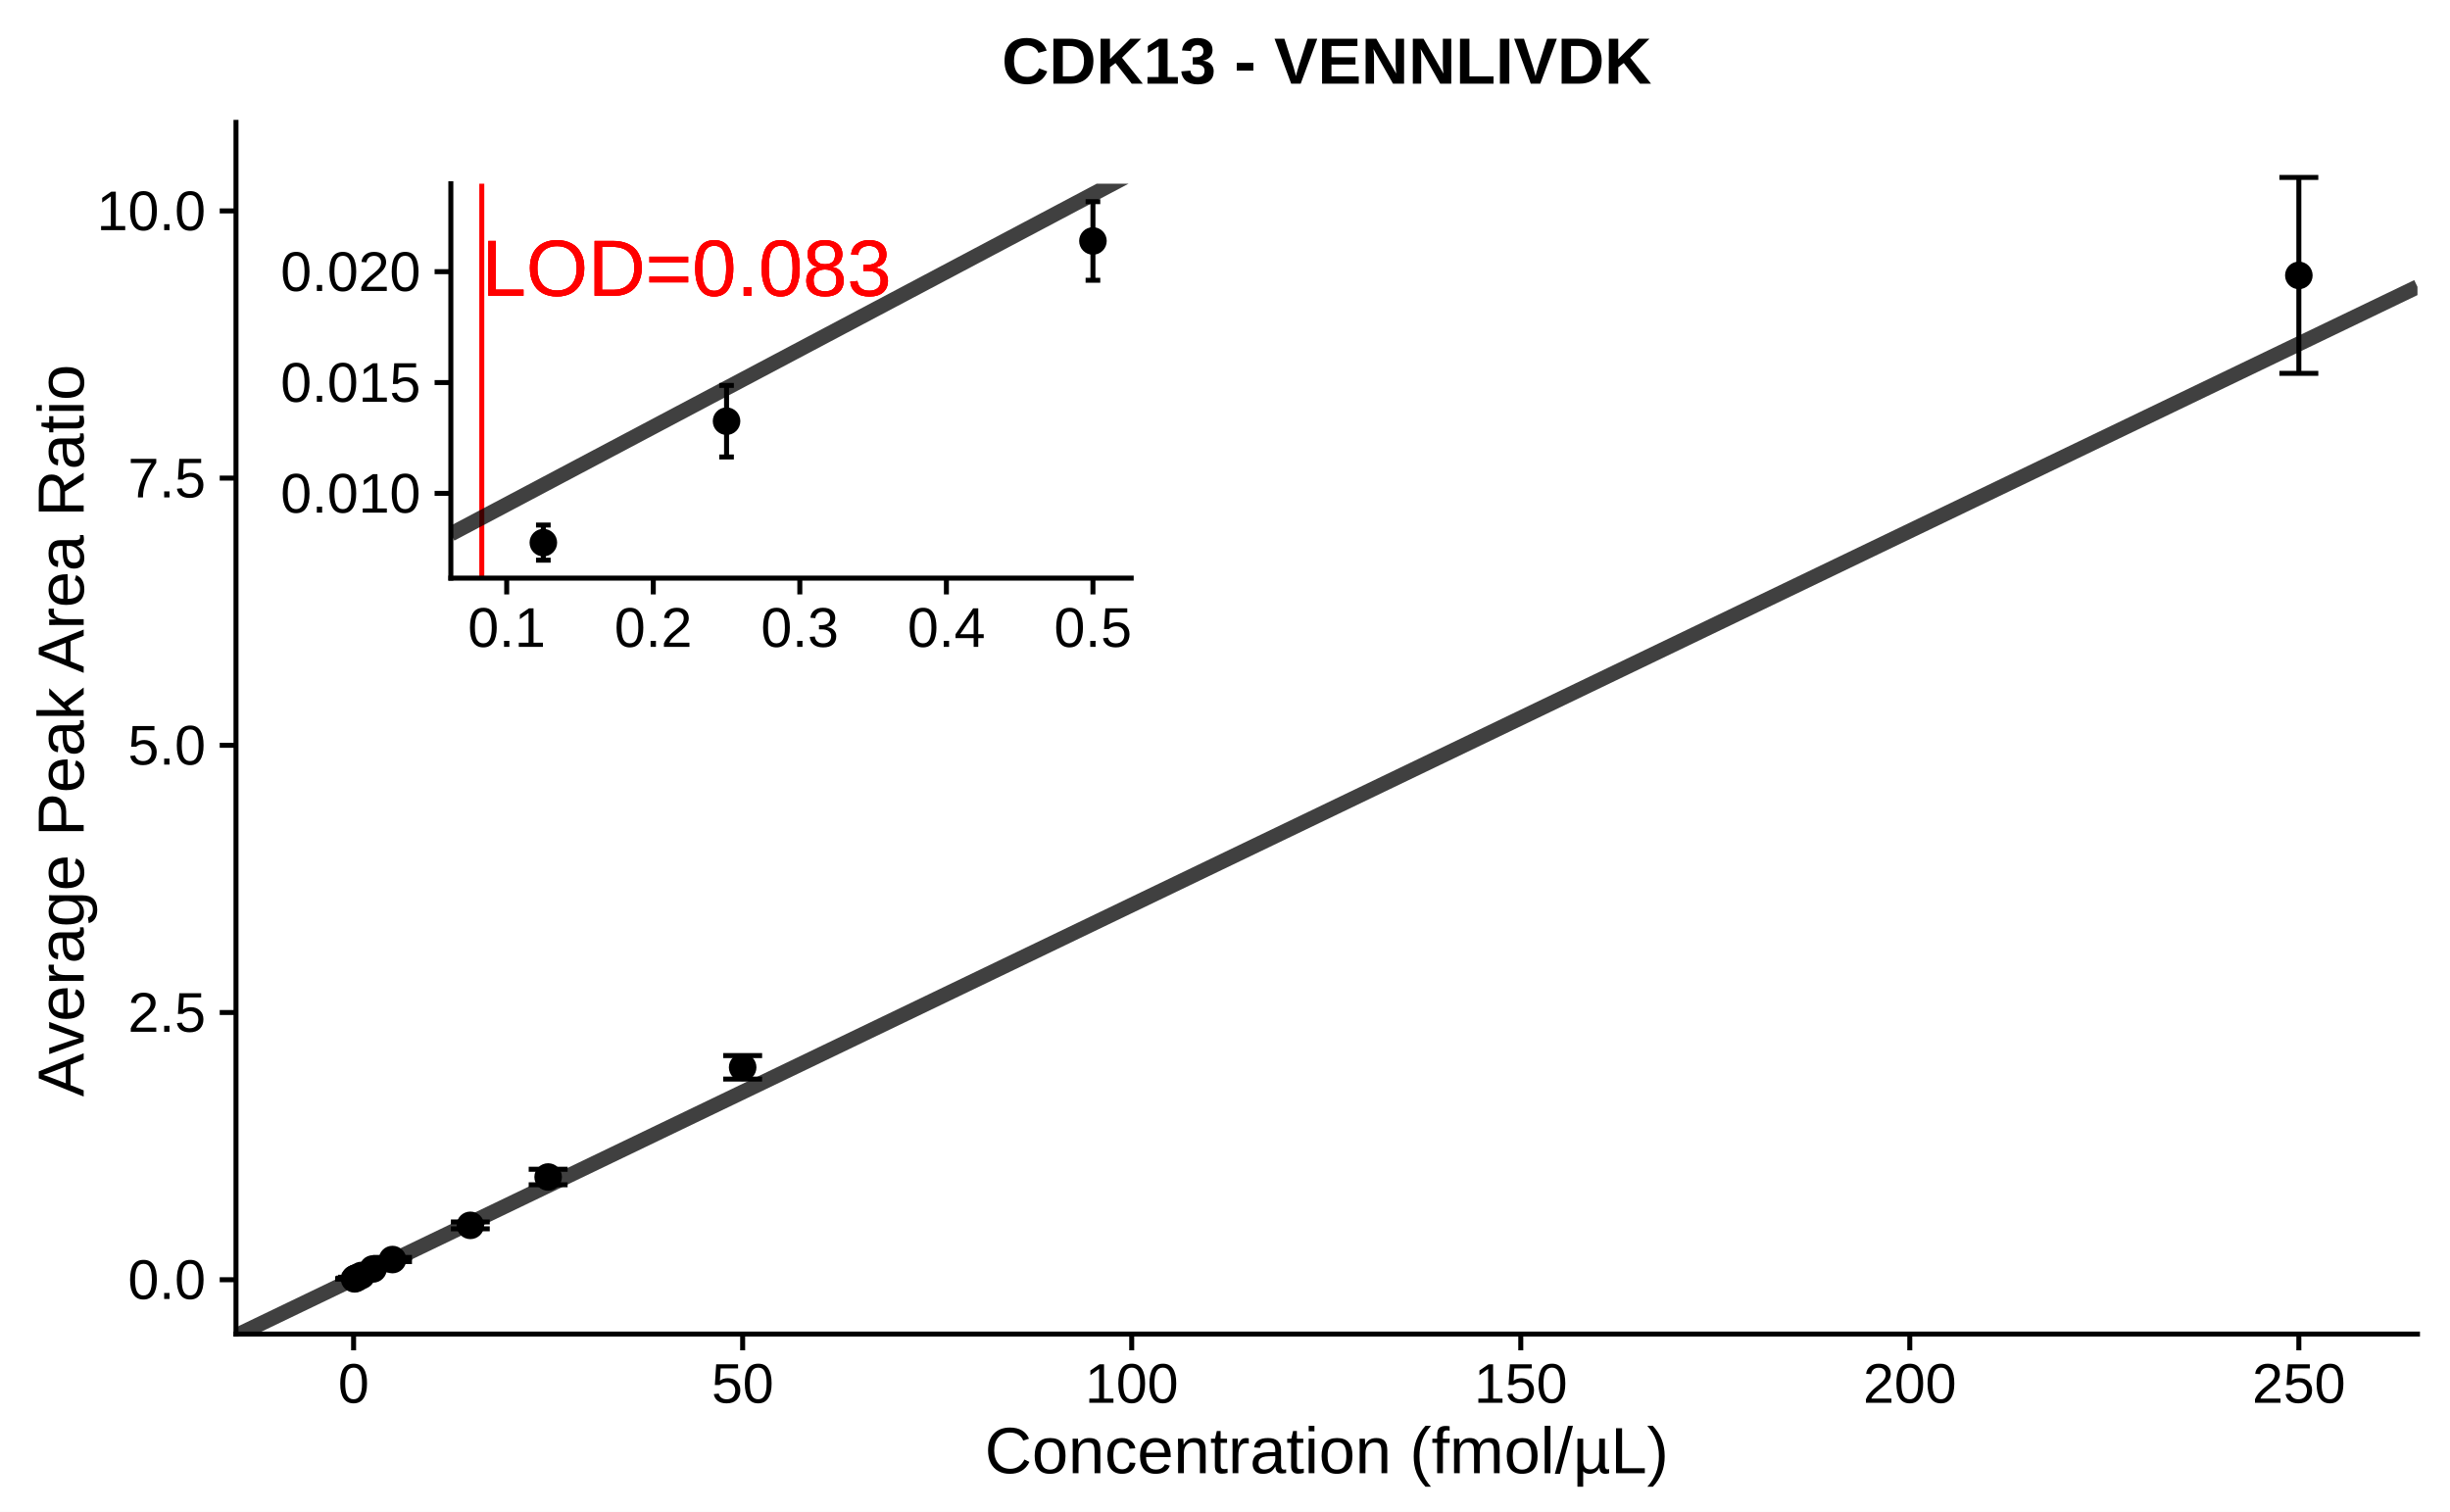
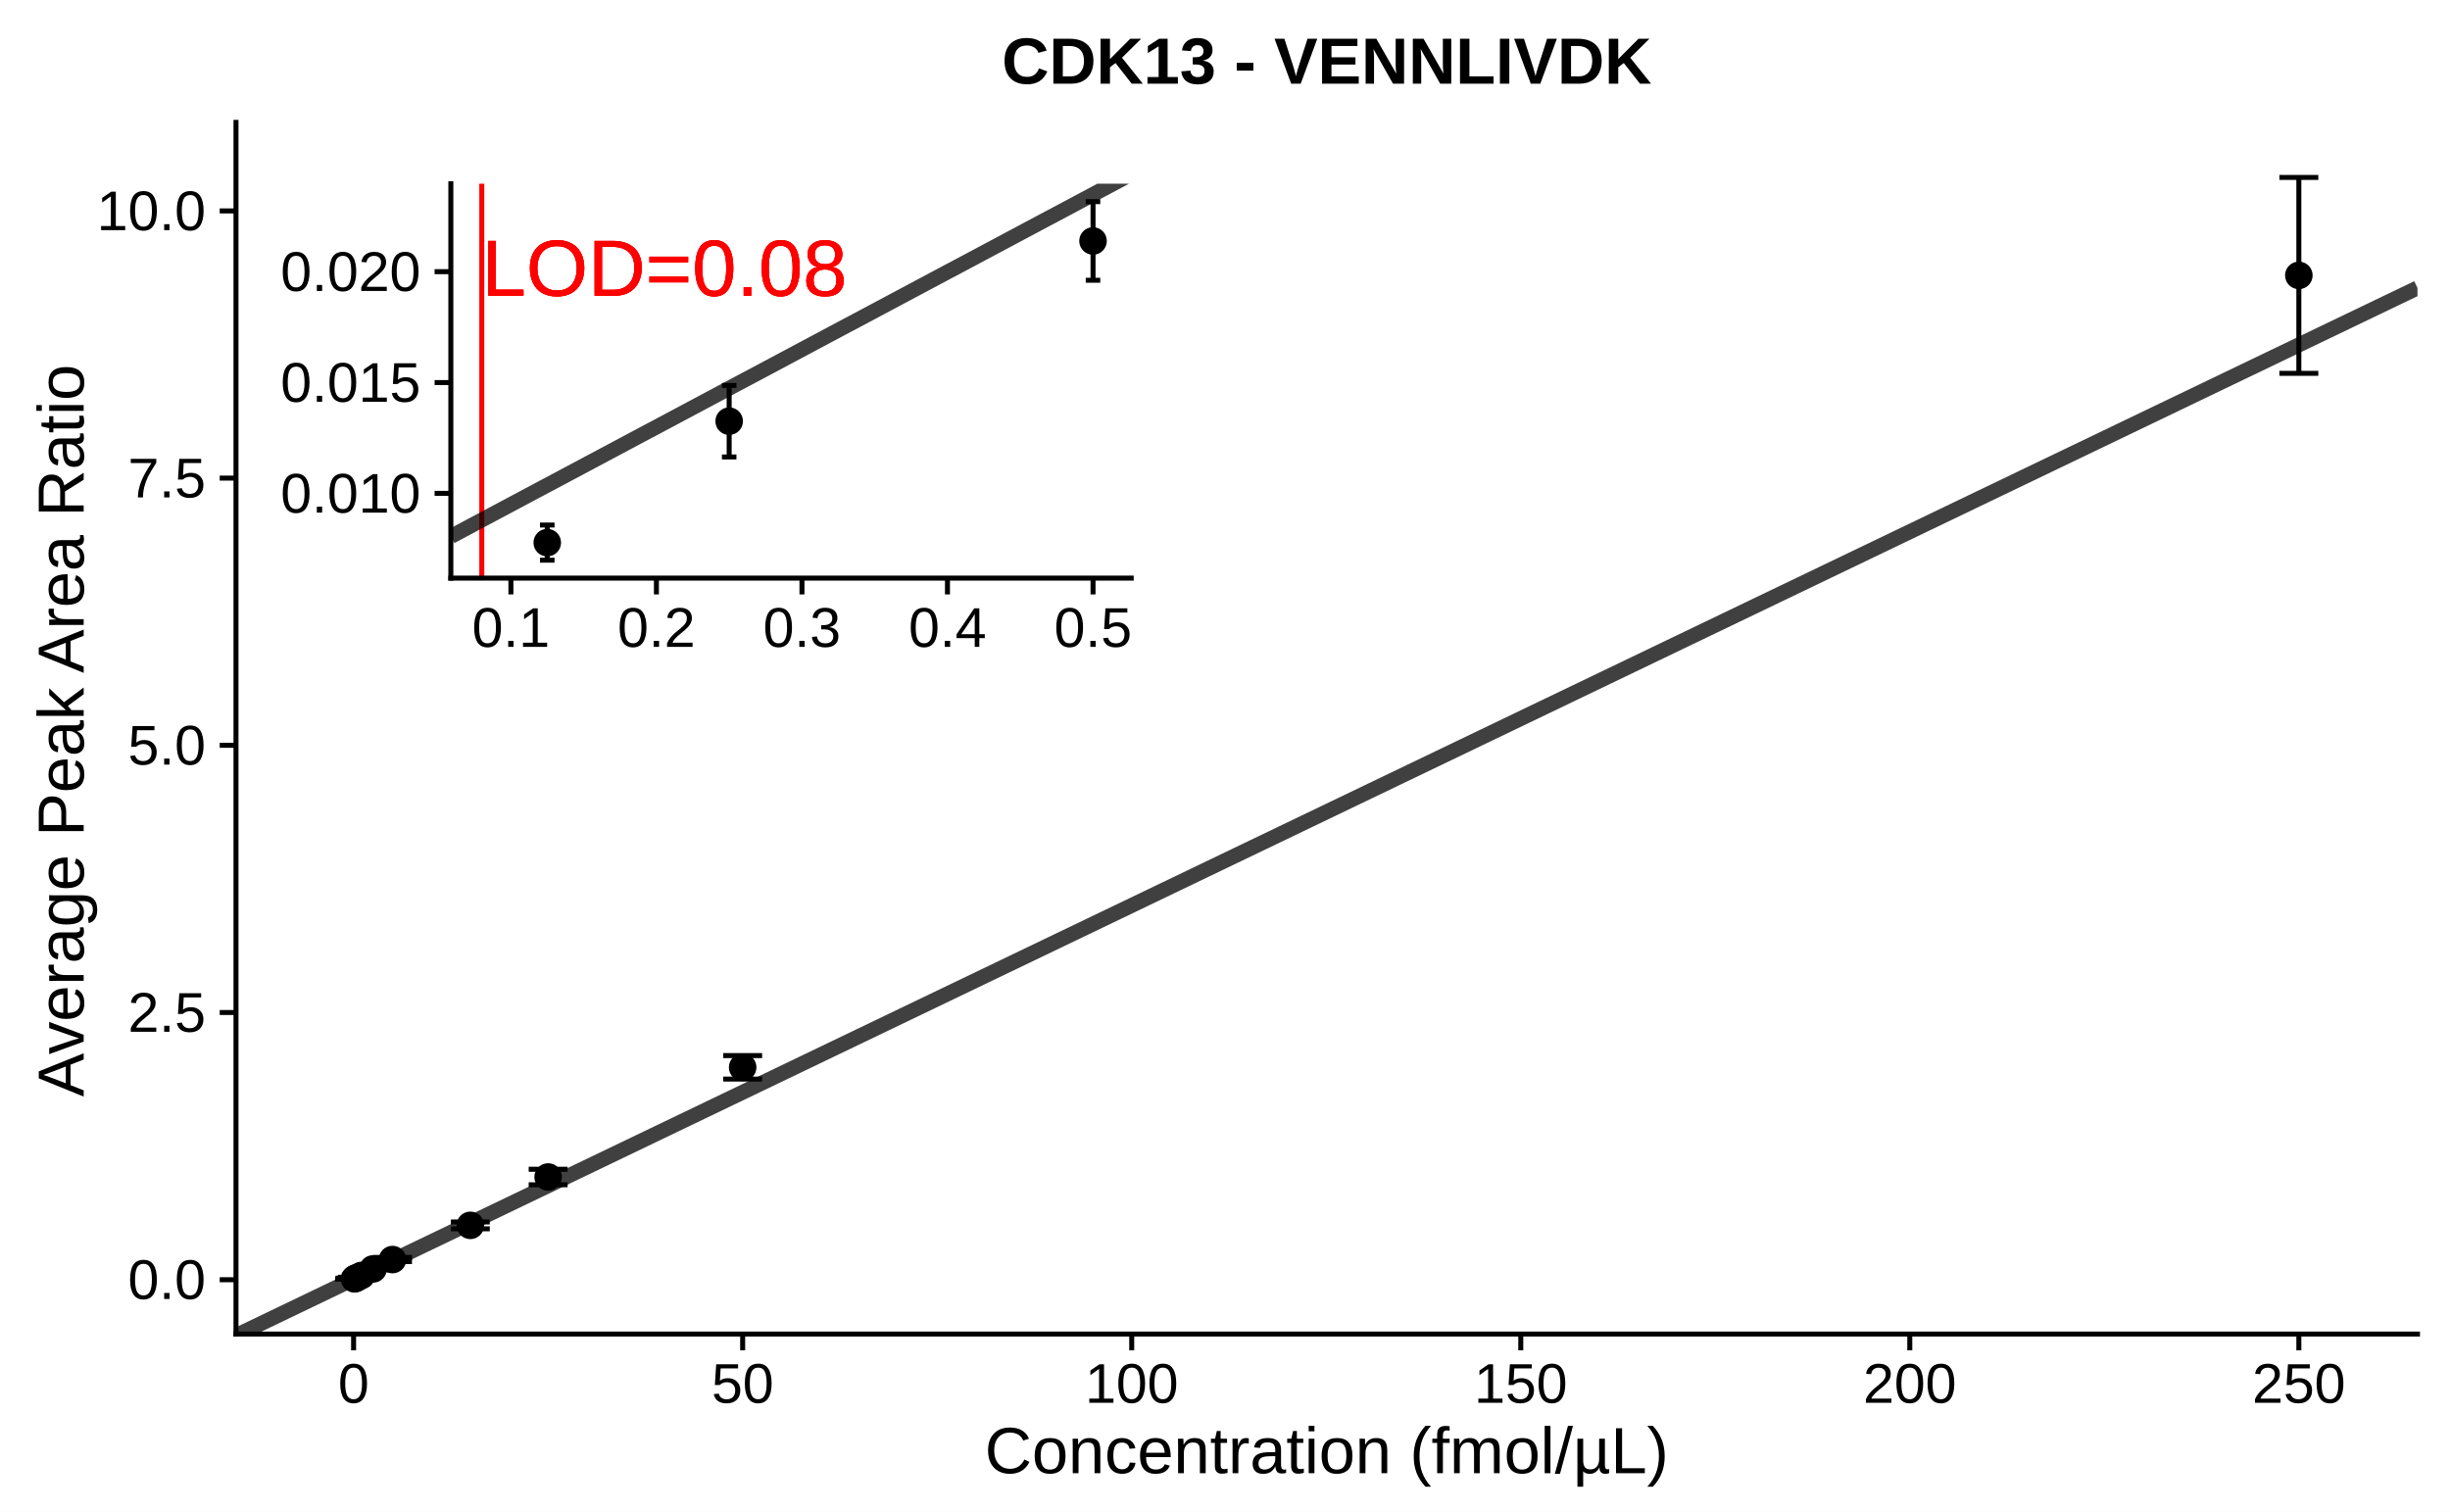
<svg xmlns="http://www.w3.org/2000/svg" viewBox="0 0 525.00 324.00">
  <defs>
    <style type="text/css">
    line, polyline, path, rect, circle {
      fill: none;
      stroke: #000000;
      stroke-linecap: round;
      stroke-linejoin: round;
      stroke-miterlimit: 10.00;
    }
  </style>
  </defs>
  <rect width="100%" height="100%" style="stroke: none; fill: #FFFFFF;" />
  <defs>
    <clipPath id="cpNTAuNTY2OXw1MTguMDI2fDI4NS44OXwyNi4yMTk1">
      <rect x="50.57" y="26.22" width="467.46" height="259.67" />
    </clipPath>
  </defs>
  <circle cx="75.98" cy="274.07" r="1.95pt" style="stroke-width: 0.71; fill: #000000;" clip-path="url(#cpNTAuNTY2OXw1MTguMDI2fDI4NS44OXwyNi4yMTk1)" />
  <circle cx="76.19" cy="273.94" r="1.95pt" style="stroke-width: 0.71; fill: #000000;" clip-path="url(#cpNTAuNTY2OXw1MTguMDI2fDI4NS44OXwyNi4yMTk1)" />
  <circle cx="76.61" cy="273.76" r="1.95pt" style="stroke-width: 0.71; fill: #000000;" clip-path="url(#cpNTAuNTY2OXw1MTguMDI2fDI4NS44OXwyNi4yMTk1)" />
  <circle cx="77.44" cy="273.34" r="1.95pt" style="stroke-width: 0.71; fill: #000000;" clip-path="url(#cpNTAuNTY2OXw1MTguMDI2fDI4NS44OXwyNi4yMTk1)" />
  <circle cx="79.94" cy="271.94" r="1.95pt" style="stroke-width: 0.71; fill: #000000;" clip-path="url(#cpNTAuNTY2OXw1MTguMDI2fDI4NS44OXwyNi4yMTk1)" />
  <circle cx="84.11" cy="269.93" r="1.95pt" style="stroke-width: 0.71; fill: #000000;" clip-path="url(#cpNTAuNTY2OXw1MTguMDI2fDI4NS44OXwyNi4yMTk1)" />
  <circle cx="100.79" cy="262.60" r="1.95pt" style="stroke-width: 0.71; fill: #000000;" clip-path="url(#cpNTAuNTY2OXw1MTguMDI2fDI4NS44OXwyNi4yMTk1)" />
  <circle cx="117.46" cy="252.24" r="1.95pt" style="stroke-width: 0.71; fill: #000000;" clip-path="url(#cpNTAuNTY2OXw1MTguMDI2fDI4NS44OXwyNi4yMTk1)" />
  <circle cx="159.14" cy="228.74" r="1.95pt" style="stroke-width: 0.71; fill: #000000;" clip-path="url(#cpNTAuNTY2OXw1MTguMDI2fDI4NS44OXwyNi4yMTk1)" />
  <circle cx="492.61" cy="59.02" r="1.95pt" style="stroke-width: 0.71; fill: #000000;" clip-path="url(#cpNTAuNTY2OXw1MTguMDI2fDI4NS44OXwyNi4yMTk1)" />
  <polyline points="71.82,274.05 80.15,274.05 " style="stroke-width: 1.07; stroke-linecap: butt;" clip-path="url(#cpNTAuNTY2OXw1MTguMDI2fDI4NS44OXwyNi4yMTk1)" />
  <polyline points="75.98,274.05 75.98,274.09 " style="stroke-width: 1.07; stroke-linecap: butt;" clip-path="url(#cpNTAuNTY2OXw1MTguMDI2fDI4NS44OXwyNi4yMTk1)" />
  <polyline points="71.82,274.09 80.15,274.09 " style="stroke-width: 1.07; stroke-linecap: butt;" clip-path="url(#cpNTAuNTY2OXw1MTguMDI2fDI4NS44OXwyNi4yMTk1)" />
  <polyline points="72.02,273.91 80.36,273.91 " style="stroke-width: 1.07; stroke-linecap: butt;" clip-path="url(#cpNTAuNTY2OXw1MTguMDI2fDI4NS44OXwyNi4yMTk1)" />
  <polyline points="76.19,273.91 76.19,273.98 " style="stroke-width: 1.07; stroke-linecap: butt;" clip-path="url(#cpNTAuNTY2OXw1MTguMDI2fDI4NS44OXwyNi4yMTk1)" />
  <polyline points="72.02,273.98 80.36,273.98 " style="stroke-width: 1.07; stroke-linecap: butt;" clip-path="url(#cpNTAuNTY2OXw1MTguMDI2fDI4NS44OXwyNi4yMTk1)" />
  <polyline points="72.44,273.72 80.78,273.72 " style="stroke-width: 1.07; stroke-linecap: butt;" clip-path="url(#cpNTAuNTY2OXw1MTguMDI2fDI4NS44OXwyNi4yMTk1)" />
  <polyline points="76.61,273.72 76.61,273.80 " style="stroke-width: 1.07; stroke-linecap: butt;" clip-path="url(#cpNTAuNTY2OXw1MTguMDI2fDI4NS44OXwyNi4yMTk1)" />
  <polyline points="72.44,273.80 80.78,273.80 " style="stroke-width: 1.07; stroke-linecap: butt;" clip-path="url(#cpNTAuNTY2OXw1MTguMDI2fDI4NS44OXwyNi4yMTk1)" />
  <polyline points="73.27,273.25 81.61,273.25 " style="stroke-width: 1.07; stroke-linecap: butt;" clip-path="url(#cpNTAuNTY2OXw1MTguMDI2fDI4NS44OXwyNi4yMTk1)" />
  <polyline points="77.44,273.25 77.44,273.43 " style="stroke-width: 1.07; stroke-linecap: butt;" clip-path="url(#cpNTAuNTY2OXw1MTguMDI2fDI4NS44OXwyNi4yMTk1)" />
  <polyline points="73.27,273.43 81.61,273.43 " style="stroke-width: 1.07; stroke-linecap: butt;" clip-path="url(#cpNTAuNTY2OXw1MTguMDI2fDI4NS44OXwyNi4yMTk1)" />
  <polyline points="75.77,271.75 84.11,271.75 " style="stroke-width: 1.07; stroke-linecap: butt;" clip-path="url(#cpNTAuNTY2OXw1MTguMDI2fDI4NS44OXwyNi4yMTk1)" />
  <polyline points="79.94,271.75 79.94,272.13 " style="stroke-width: 1.07; stroke-linecap: butt;" clip-path="url(#cpNTAuNTY2OXw1MTguMDI2fDI4NS44OXwyNi4yMTk1)" />
  <polyline points="75.77,272.13 84.11,272.13 " style="stroke-width: 1.07; stroke-linecap: butt;" clip-path="url(#cpNTAuNTY2OXw1MTguMDI2fDI4NS44OXwyNi4yMTk1)" />
  <polyline points="79.94,269.48 88.28,269.48 " style="stroke-width: 1.07; stroke-linecap: butt;" clip-path="url(#cpNTAuNTY2OXw1MTguMDI2fDI4NS44OXwyNi4yMTk1)" />
  <polyline points="84.11,269.48 84.11,270.37 " style="stroke-width: 1.07; stroke-linecap: butt;" clip-path="url(#cpNTAuNTY2OXw1MTguMDI2fDI4NS44OXwyNi4yMTk1)" />
  <polyline points="79.94,270.37 88.28,270.37 " style="stroke-width: 1.07; stroke-linecap: butt;" clip-path="url(#cpNTAuNTY2OXw1MTguMDI2fDI4NS44OXwyNi4yMTk1)" />
  <polyline points="96.62,261.87 104.95,261.87 " style="stroke-width: 1.07; stroke-linecap: butt;" clip-path="url(#cpNTAuNTY2OXw1MTguMDI2fDI4NS44OXwyNi4yMTk1)" />
  <polyline points="100.79,261.87 100.79,263.34 " style="stroke-width: 1.07; stroke-linecap: butt;" clip-path="url(#cpNTAuNTY2OXw1MTguMDI2fDI4NS44OXwyNi4yMTk1)" />
  <polyline points="96.62,263.34 104.95,263.34 " style="stroke-width: 1.07; stroke-linecap: butt;" clip-path="url(#cpNTAuNTY2OXw1MTguMDI2fDI4NS44OXwyNi4yMTk1)" />
  <polyline points="113.29,250.58 121.63,250.58 " style="stroke-width: 1.07; stroke-linecap: butt;" clip-path="url(#cpNTAuNTY2OXw1MTguMDI2fDI4NS44OXwyNi4yMTk1)" />
  <polyline points="117.46,250.58 117.46,253.90 " style="stroke-width: 1.07; stroke-linecap: butt;" clip-path="url(#cpNTAuNTY2OXw1MTguMDI2fDI4NS44OXwyNi4yMTk1)" />
  <polyline points="113.29,253.90 121.63,253.90 " style="stroke-width: 1.07; stroke-linecap: butt;" clip-path="url(#cpNTAuNTY2OXw1MTguMDI2fDI4NS44OXwyNi4yMTk1)" />
  <polyline points="154.97,226.22 163.31,226.22 " style="stroke-width: 1.07; stroke-linecap: butt;" clip-path="url(#cpNTAuNTY2OXw1MTguMDI2fDI4NS44OXwyNi4yMTk1)" />
  <polyline points="159.14,226.22 159.14,231.25 " style="stroke-width: 1.07; stroke-linecap: butt;" clip-path="url(#cpNTAuNTY2OXw1MTguMDI2fDI4NS44OXwyNi4yMTk1)" />
  <polyline points="154.97,231.25 163.31,231.25 " style="stroke-width: 1.07; stroke-linecap: butt;" clip-path="url(#cpNTAuNTY2OXw1MTguMDI2fDI4NS44OXwyNi4yMTk1)" />
  <polyline points="488.44,38.02 496.78,38.02 " style="stroke-width: 1.07; stroke-linecap: butt;" clip-path="url(#cpNTAuNTY2OXw1MTguMDI2fDI4NS44OXwyNi4yMTk1)" />
  <polyline points="492.61,38.02 492.61,80.01 " style="stroke-width: 1.07; stroke-linecap: butt;" clip-path="url(#cpNTAuNTY2OXw1MTguMDI2fDI4NS44OXwyNi4yMTk1)" />
  <polyline points="488.44,80.01 496.78,80.01 " style="stroke-width: 1.07; stroke-linecap: butt;" clip-path="url(#cpNTAuNTY2OXw1MTguMDI2fDI4NS44OXwyNi4yMTk1)" />
-   <line x1="50.57" y1="286.23" x2="518.03" y2="61.47" style="stroke-width: 3.20; stroke: #000000; stroke-opacity: 0.75; stroke-linecap: butt;" clip-path="url(#cpNTAuNTY2OXw1MTguMDI2fDI4NS44OXwyNi4yMTk1)" />
+   <line x1="50.57" y1="286.22" x2="518.03" y2="61.70" style="stroke-width: 3.20; stroke: #000000; stroke-opacity: 0.75; stroke-linecap: butt;" clip-path="url(#cpNTAuNTY2OXw1MTguMDI2fDI4NS44OXwyNi4yMTk1)" />
  <defs>
    <clipPath id="cpMHw1MjV8MzI0fDA=">
      <rect x="0.00" y="0.00" width="525.00" height="324.00" />
    </clipPath>
  </defs>
  <polyline points="50.57,285.89 50.57,26.22 " style="stroke-width: 1.07; stroke-linecap: square;" clip-path="url(#cpMHw1MjV8MzI0fDA=)" />
  <g clip-path="url(#cpMHw1MjV8MzI0fDA=)">
    <text x="27.41" y="278.37" style="font-size: 12.00px; font-family: Liberation Sans;" textLength="16.68px" lengthAdjust="spacingAndGlyphs">0.0</text>
  </g>
  <g clip-path="url(#cpMHw1MjV8MzI0fDA=)">
    <text x="27.41" y="221.11" style="font-size: 12.00px; font-family: Liberation Sans;" textLength="16.68px" lengthAdjust="spacingAndGlyphs">2.5</text>
  </g>
  <g clip-path="url(#cpMHw1MjV8MzI0fDA=)">
    <text x="27.41" y="163.85" style="font-size: 12.00px; font-family: Liberation Sans;" textLength="16.68px" lengthAdjust="spacingAndGlyphs">5.0</text>
  </g>
  <g clip-path="url(#cpMHw1MjV8MzI0fDA=)">
    <text x="27.41" y="106.59" style="font-size: 12.00px; font-family: Liberation Sans;" textLength="16.68px" lengthAdjust="spacingAndGlyphs">7.5</text>
  </g>
  <g clip-path="url(#cpMHw1MjV8MzI0fDA=)">
    <text x="20.74" y="49.33" style="font-size: 12.00px; font-family: Liberation Sans;" textLength="23.35px" lengthAdjust="spacingAndGlyphs">10.0</text>
  </g>
  <polyline points="47.08,274.25 50.57,274.25 " style="stroke-width: 1.07; stroke-linecap: butt;" clip-path="url(#cpMHw1MjV8MzI0fDA=)" />
  <polyline points="47.08,216.99 50.57,216.99 " style="stroke-width: 1.07; stroke-linecap: butt;" clip-path="url(#cpMHw1MjV8MzI0fDA=)" />
  <polyline points="47.08,159.72 50.57,159.72 " style="stroke-width: 1.07; stroke-linecap: butt;" clip-path="url(#cpMHw1MjV8MzI0fDA=)" />
  <polyline points="47.08,102.46 50.57,102.46 " style="stroke-width: 1.07; stroke-linecap: butt;" clip-path="url(#cpMHw1MjV8MzI0fDA=)" />
  <polyline points="47.08,45.20 50.57,45.20 " style="stroke-width: 1.07; stroke-linecap: butt;" clip-path="url(#cpMHw1MjV8MzI0fDA=)" />
  <polyline points="50.57,285.89 518.03,285.89 " style="stroke-width: 1.07; stroke-linecap: square;" clip-path="url(#cpMHw1MjV8MzI0fDA=)" />
  <polyline points="75.77,289.38 75.77,285.89 " style="stroke-width: 1.07; stroke-linecap: butt;" clip-path="url(#cpMHw1MjV8MzI0fDA=)" />
  <polyline points="159.14,289.38 159.14,285.89 " style="stroke-width: 1.07; stroke-linecap: butt;" clip-path="url(#cpMHw1MjV8MzI0fDA=)" />
  <polyline points="242.51,289.38 242.51,285.89 " style="stroke-width: 1.07; stroke-linecap: butt;" clip-path="url(#cpMHw1MjV8MzI0fDA=)" />
  <polyline points="325.88,289.38 325.88,285.89 " style="stroke-width: 1.07; stroke-linecap: butt;" clip-path="url(#cpMHw1MjV8MzI0fDA=)" />
  <polyline points="409.24,289.38 409.24,285.89 " style="stroke-width: 1.07; stroke-linecap: butt;" clip-path="url(#cpMHw1MjV8MzI0fDA=)" />
  <polyline points="492.61,289.38 492.61,285.89 " style="stroke-width: 1.07; stroke-linecap: butt;" clip-path="url(#cpMHw1MjV8MzI0fDA=)" />
  <g clip-path="url(#cpMHw1MjV8MzI0fDA=)">
    <text x="72.44" y="300.62" style="font-size: 12.00px; font-family: Liberation Sans;" textLength="6.67px" lengthAdjust="spacingAndGlyphs">0</text>
  </g>
  <g clip-path="url(#cpMHw1MjV8MzI0fDA=)">
    <text x="152.47" y="300.62" style="font-size: 12.00px; font-family: Liberation Sans;" textLength="13.35px" lengthAdjust="spacingAndGlyphs">50</text>
  </g>
  <g clip-path="url(#cpMHw1MjV8MzI0fDA=)">
    <text x="232.50" y="300.62" style="font-size: 12.00px; font-family: Liberation Sans;" textLength="20.02px" lengthAdjust="spacingAndGlyphs">100</text>
  </g>
  <g clip-path="url(#cpMHw1MjV8MzI0fDA=)">
    <text x="315.87" y="300.62" style="font-size: 12.00px; font-family: Liberation Sans;" textLength="20.02px" lengthAdjust="spacingAndGlyphs">150</text>
  </g>
  <g clip-path="url(#cpMHw1MjV8MzI0fDA=)">
    <text x="399.23" y="300.62" style="font-size: 12.00px; font-family: Liberation Sans;" textLength="20.02px" lengthAdjust="spacingAndGlyphs">200</text>
  </g>
  <g clip-path="url(#cpMHw1MjV8MzI0fDA=)">
    <text x="482.60" y="300.62" style="font-size: 12.00px; font-family: Liberation Sans;" textLength="20.02px" lengthAdjust="spacingAndGlyphs">250</text>
  </g>
  <g clip-path="url(#cpMHw1MjV8MzI0fDA=)">
    <text x="211.01" y="315.71" style="font-size: 14.00px; font-family: Liberation Sans;" textLength="146.57px" lengthAdjust="spacingAndGlyphs">Concentration (fmol/µL)</text>
  </g>
  <g clip-path="url(#cpMHw1MjV8MzI0fDA=)">
    <text transform="translate(17.93,235.04) rotate(-90)" style="font-size: 14.00px; font-family: Liberation Sans;" textLength="157.98px" lengthAdjust="spacingAndGlyphs">Average Peak Area Ratio</text>
  </g>
  <g clip-path="url(#cpMHw1MjV8MzI0fDA=)">
    <text x="214.68" y="17.93" style="font-size: 14.00px; font-weight: bold; font-family: Liberation Sans;" textLength="139.24px" lengthAdjust="spacingAndGlyphs">CDK13 - VENNLIVDK</text>
  </g>
  <defs>
    <clipPath id="cpMzkuMzc1fDI0OS4zNzV8MTYyfDMyLjQ=">
      <rect x="39.38" y="32.40" width="210.00" height="129.60" />
    </clipPath>
  </defs>
  <defs>
    <clipPath id="cpMHw1MjV8MzI0fDA=">
      <rect x="0.00" y="0.00" width="525.00" height="324.00" />
    </clipPath>
  </defs>
  <defs>
    <clipPath id="cpOTYuNjE0NnwyNDIuNDAxfDEyMy44OXwzOS4zNzM4">
      <rect x="96.61" y="39.37" width="145.79" height="84.52" />
    </clipPath>
  </defs>
  <line x1="103.24" y1="123.89" x2="103.24" y2="39.37" style="stroke-width: 1.07; stroke: #FF0000; stroke-linecap: butt;" clip-path="url(#cpOTYuNjE0NnwyNDIuNDAxfDEyMy44OXwzOS4zNzM4)" />
  <g clip-path="url(#cpOTYuNjE0NnwyNDIuNDAxfDEyMy44OXwzOS4zNzM4)">
-     <text x="103.24" y="63.38" style="font-size: 17.07px; fill: #FF0000; font-family: Liberation Sans;" textLength="87.79px" lengthAdjust="spacingAndGlyphs">LOD=0.083</text>
+     <text x="103.24" y="63.38" style="font-size: 17.07px; fill: #FF0000; font-family: Liberation Sans;" textLength="78.30px" lengthAdjust="spacingAndGlyphs">LOD=0.08</text>
  </g>
  <g clip-path="url(#cpOTYuNjE0NnwyNDIuNDAxfDEyMy44OXwzOS4zNzM4)">
-     <text x="103.24" y="63.38" style="font-size: 17.07px; fill: #FF0000; font-family: Liberation Sans;" textLength="87.79px" lengthAdjust="spacingAndGlyphs">LOD=0.083</text>
+     <text x="103.24" y="63.38" style="font-size: 17.07px; fill: #FF0000; font-family: Liberation Sans;" textLength="78.30px" lengthAdjust="spacingAndGlyphs">LOD=0.08</text>
  </g>
  <g clip-path="url(#cpOTYuNjE0NnwyNDIuNDAxfDEyMy44OXwzOS4zNzM4)">
-     <text x="103.24" y="63.38" style="font-size: 17.07px; fill: #FF0000; font-family: Liberation Sans;" textLength="87.79px" lengthAdjust="spacingAndGlyphs">LOD=0.083</text>
+     <text x="103.24" y="63.38" style="font-size: 17.07px; fill: #FF0000; font-family: Liberation Sans;" textLength="78.30px" lengthAdjust="spacingAndGlyphs">LOD=0.08</text>
  </g>
-   <circle cx="116.43" cy="116.29" r="1.95pt" style="stroke-width: 0.71; fill: #000000;" clip-path="url(#cpOTYuNjE0NnwyNDIuNDAxfDEyMy44OXwzOS4zNzM4)" />
-   <circle cx="155.69" cy="90.26" r="1.95pt" style="stroke-width: 0.71; fill: #000000;" clip-path="url(#cpOTYuNjE0NnwyNDIuNDAxfDEyMy44OXwzOS4zNzM4)" />
-   <circle cx="234.20" cy="51.64" r="1.95pt" style="stroke-width: 0.71; fill: #000000;" clip-path="url(#cpOTYuNjE0NnwyNDIuNDAxfDEyMy44OXwzOS4zNzM4)" />
-   <polyline points="114.86,112.52 118.00,112.52 " style="stroke-width: 1.07; stroke-linecap: butt;" clip-path="url(#cpOTYuNjE0NnwyNDIuNDAxfDEyMy44OXwzOS4zNzM4)" />
-   <polyline points="116.43,112.52 116.43,120.05 " style="stroke-width: 1.07; stroke-linecap: butt;" clip-path="url(#cpOTYuNjE0NnwyNDIuNDAxfDEyMy44OXwzOS4zNzM4)" />
-   <polyline points="114.86,120.05 118.00,120.05 " style="stroke-width: 1.07; stroke-linecap: butt;" clip-path="url(#cpOTYuNjE0NnwyNDIuNDAxfDEyMy44OXwzOS4zNzM4)" />
-   <polyline points="154.12,82.60 157.26,82.60 " style="stroke-width: 1.07; stroke-linecap: butt;" clip-path="url(#cpOTYuNjE0NnwyNDIuNDAxfDEyMy44OXwzOS4zNzM4)" />
-   <polyline points="155.69,82.60 155.69,97.93 " style="stroke-width: 1.07; stroke-linecap: butt;" clip-path="url(#cpOTYuNjE0NnwyNDIuNDAxfDEyMy44OXwzOS4zNzM4)" />
-   <polyline points="154.12,97.93 157.26,97.93 " style="stroke-width: 1.07; stroke-linecap: butt;" clip-path="url(#cpOTYuNjE0NnwyNDIuNDAxfDEyMy44OXwzOS4zNzM4)" />
-   <polyline points="232.63,43.22 235.77,43.22 " style="stroke-width: 1.07; stroke-linecap: butt;" clip-path="url(#cpOTYuNjE0NnwyNDIuNDAxfDEyMy44OXwzOS4zNzM4)" />
-   <polyline points="234.20,43.22 234.20,60.06 " style="stroke-width: 1.07; stroke-linecap: butt;" clip-path="url(#cpOTYuNjE0NnwyNDIuNDAxfDEyMy44OXwzOS4zNzM4)" />
-   <polyline points="232.63,60.06 235.77,60.06 " style="stroke-width: 1.07; stroke-linecap: butt;" clip-path="url(#cpOTYuNjE0NnwyNDIuNDAxfDEyMy44OXwzOS4zNzM4)" />
-   <line x1="96.61" y1="114.44" x2="242.40" y2="37.26" style="stroke-width: 3.20; stroke: #000000; stroke-opacity: 0.75; stroke-linecap: butt;" clip-path="url(#cpOTYuNjE0NnwyNDIuNDAxfDEyMy44OXwzOS4zNzM4)" />
+   <circle cx="117.27" cy="116.29" r="1.95pt" style="stroke-width: 0.71; fill: #000000;" clip-path="url(#cpOTYuNjE0NnwyNDIuNDAxfDEyMy44OXwzOS4zNzM4)" />
+   <circle cx="156.25" cy="90.26" r="1.95pt" style="stroke-width: 0.71; fill: #000000;" clip-path="url(#cpOTYuNjE0NnwyNDIuNDAxfDEyMy44OXwzOS4zNzM4)" />
+   <circle cx="234.22" cy="51.64" r="1.95pt" style="stroke-width: 0.71; fill: #000000;" clip-path="url(#cpOTYuNjE0NnwyNDIuNDAxfDEyMy44OXwzOS4zNzM4)" />
+   <polyline points="115.71,112.52 118.83,112.52 " style="stroke-width: 1.07; stroke-linecap: butt;" clip-path="url(#cpOTYuNjE0NnwyNDIuNDAxfDEyMy44OXwzOS4zNzM4)" />
+   <polyline points="117.27,112.52 117.27,120.05 " style="stroke-width: 1.07; stroke-linecap: butt;" clip-path="url(#cpOTYuNjE0NnwyNDIuNDAxfDEyMy44OXwzOS4zNzM4)" />
+   <polyline points="115.71,120.05 118.83,120.05 " style="stroke-width: 1.07; stroke-linecap: butt;" clip-path="url(#cpOTYuNjE0NnwyNDIuNDAxfDEyMy44OXwzOS4zNzM4)" />
+   <polyline points="154.70,82.60 157.81,82.60 " style="stroke-width: 1.07; stroke-linecap: butt;" clip-path="url(#cpOTYuNjE0NnwyNDIuNDAxfDEyMy44OXwzOS4zNzM4)" />
+   <polyline points="156.25,82.60 156.25,97.93 " style="stroke-width: 1.07; stroke-linecap: butt;" clip-path="url(#cpOTYuNjE0NnwyNDIuNDAxfDEyMy44OXwzOS4zNzM4)" />
+   <polyline points="154.70,97.93 157.81,97.93 " style="stroke-width: 1.07; stroke-linecap: butt;" clip-path="url(#cpOTYuNjE0NnwyNDIuNDAxfDEyMy44OXwzOS4zNzM4)" />
+   <polyline points="232.66,43.22 235.77,43.22 " style="stroke-width: 1.07; stroke-linecap: butt;" clip-path="url(#cpOTYuNjE0NnwyNDIuNDAxfDEyMy44OXwzOS4zNzM4)" />
+   <polyline points="234.22,43.22 234.22,60.06 " style="stroke-width: 1.07; stroke-linecap: butt;" clip-path="url(#cpOTYuNjE0NnwyNDIuNDAxfDEyMy44OXwzOS4zNzM4)" />
+   <polyline points="232.66,60.06 235.77,60.06 " style="stroke-width: 1.07; stroke-linecap: butt;" clip-path="url(#cpOTYuNjE0NnwyNDIuNDAxfDEyMy44OXwzOS4zNzM4)" />
+   <line x1="96.61" y1="114.97" x2="242.40" y2="37.31" style="stroke-width: 3.20; stroke: #000000; stroke-opacity: 0.75; stroke-linecap: butt;" clip-path="url(#cpOTYuNjE0NnwyNDIuNDAxfDEyMy44OXwzOS4zNzM4)" />
  <defs>
    <clipPath id="cpMHw1MjV8MzI0fDA=">
      <rect x="0.00" y="0.00" width="525.00" height="324.00" />
    </clipPath>
  </defs>
  <polyline points="96.61,123.89 96.61,39.37 " style="stroke-width: 1.07; stroke-linecap: square;" clip-path="url(#cpMHw1MjV8MzI0fDA=)" />
  <g clip-path="url(#cpMHw1MjV8MzI0fDA=)">
    <text x="60.12" y="109.86" style="font-size: 12.00px; font-family: Liberation Sans;" textLength="30.02px" lengthAdjust="spacingAndGlyphs">0.010</text>
  </g>
  <g clip-path="url(#cpMHw1MjV8MzI0fDA=)">
    <text x="60.12" y="86.10" style="font-size: 12.00px; font-family: Liberation Sans;" textLength="30.02px" lengthAdjust="spacingAndGlyphs">0.015</text>
  </g>
  <g clip-path="url(#cpMHw1MjV8MzI0fDA=)">
    <text x="60.12" y="62.35" style="font-size: 12.00px; font-family: Liberation Sans;" textLength="30.02px" lengthAdjust="spacingAndGlyphs">0.020</text>
  </g>
  <polyline points="93.13,105.73 96.61,105.73 " style="stroke-width: 1.07; stroke-linecap: butt;" clip-path="url(#cpMHw1MjV8MzI0fDA=)" />
  <polyline points="93.13,81.98 96.61,81.98 " style="stroke-width: 1.07; stroke-linecap: butt;" clip-path="url(#cpMHw1MjV8MzI0fDA=)" />
  <polyline points="93.13,58.22 96.61,58.22 " style="stroke-width: 1.07; stroke-linecap: butt;" clip-path="url(#cpMHw1MjV8MzI0fDA=)" />
  <polyline points="96.61,123.89 242.40,123.89 " style="stroke-width: 1.07; stroke-linecap: square;" clip-path="url(#cpMHw1MjV8MzI0fDA=)" />
-   <polyline points="108.58,127.38 108.58,123.89 " style="stroke-width: 1.07; stroke-linecap: butt;" clip-path="url(#cpMHw1MjV8MzI0fDA=)" />
-   <polyline points="139.99,127.38 139.99,123.89 " style="stroke-width: 1.07; stroke-linecap: butt;" clip-path="url(#cpMHw1MjV8MzI0fDA=)" />
-   <polyline points="171.39,127.38 171.39,123.89 " style="stroke-width: 1.07; stroke-linecap: butt;" clip-path="url(#cpMHw1MjV8MzI0fDA=)" />
-   <polyline points="202.80,127.38 202.80,123.89 " style="stroke-width: 1.07; stroke-linecap: butt;" clip-path="url(#cpMHw1MjV8MzI0fDA=)" />
-   <polyline points="234.20,127.38 234.20,123.89 " style="stroke-width: 1.07; stroke-linecap: butt;" clip-path="url(#cpMHw1MjV8MzI0fDA=)" />
+   <polyline points="109.48,127.38 109.48,123.89 " style="stroke-width: 1.07; stroke-linecap: butt;" clip-path="url(#cpMHw1MjV8MzI0fDA=)" />
+   <polyline points="140.66,127.38 140.66,123.89 " style="stroke-width: 1.07; stroke-linecap: butt;" clip-path="url(#cpMHw1MjV8MzI0fDA=)" />
+   <polyline points="171.85,127.38 171.85,123.89 " style="stroke-width: 1.07; stroke-linecap: butt;" clip-path="url(#cpMHw1MjV8MzI0fDA=)" />
+   <polyline points="203.03,127.38 203.03,123.89 " style="stroke-width: 1.07; stroke-linecap: butt;" clip-path="url(#cpMHw1MjV8MzI0fDA=)" />
+   <polyline points="234.22,127.38 234.22,123.89 " style="stroke-width: 1.07; stroke-linecap: butt;" clip-path="url(#cpMHw1MjV8MzI0fDA=)" />
  <g clip-path="url(#cpMHw1MjV8MzI0fDA=)">
-     <text x="100.24" y="138.62" style="font-size: 12.00px; font-family: Liberation Sans;" textLength="16.68px" lengthAdjust="spacingAndGlyphs">0.1</text>
+     <text x="101.14" y="138.62" style="font-size: 12.00px; font-family: Liberation Sans;" textLength="16.68px" lengthAdjust="spacingAndGlyphs">0.1</text>
  </g>
  <g clip-path="url(#cpMHw1MjV8MzI0fDA=)">
-     <text x="131.65" y="138.62" style="font-size: 12.00px; font-family: Liberation Sans;" textLength="16.68px" lengthAdjust="spacingAndGlyphs">0.2</text>
+     <text x="132.32" y="138.62" style="font-size: 12.00px; font-family: Liberation Sans;" textLength="16.68px" lengthAdjust="spacingAndGlyphs">0.2</text>
  </g>
  <g clip-path="url(#cpMHw1MjV8MzI0fDA=)">
-     <text x="163.05" y="138.62" style="font-size: 12.00px; font-family: Liberation Sans;" textLength="16.68px" lengthAdjust="spacingAndGlyphs">0.3</text>
+     <text x="163.51" y="138.62" style="font-size: 12.00px; font-family: Liberation Sans;" textLength="16.68px" lengthAdjust="spacingAndGlyphs">0.3</text>
  </g>
  <g clip-path="url(#cpMHw1MjV8MzI0fDA=)">
-     <text x="194.46" y="138.62" style="font-size: 12.00px; font-family: Liberation Sans;" textLength="16.68px" lengthAdjust="spacingAndGlyphs">0.4</text>
+     <text x="194.69" y="138.62" style="font-size: 12.00px; font-family: Liberation Sans;" textLength="16.68px" lengthAdjust="spacingAndGlyphs">0.4</text>
  </g>
  <g clip-path="url(#cpMHw1MjV8MzI0fDA=)">
-     <text x="225.86" y="138.62" style="font-size: 12.00px; font-family: Liberation Sans;" textLength="16.68px" lengthAdjust="spacingAndGlyphs">0.5</text>
+     <text x="225.88" y="138.62" style="font-size: 12.00px; font-family: Liberation Sans;" textLength="16.68px" lengthAdjust="spacingAndGlyphs">0.5</text>
  </g>
</svg>
